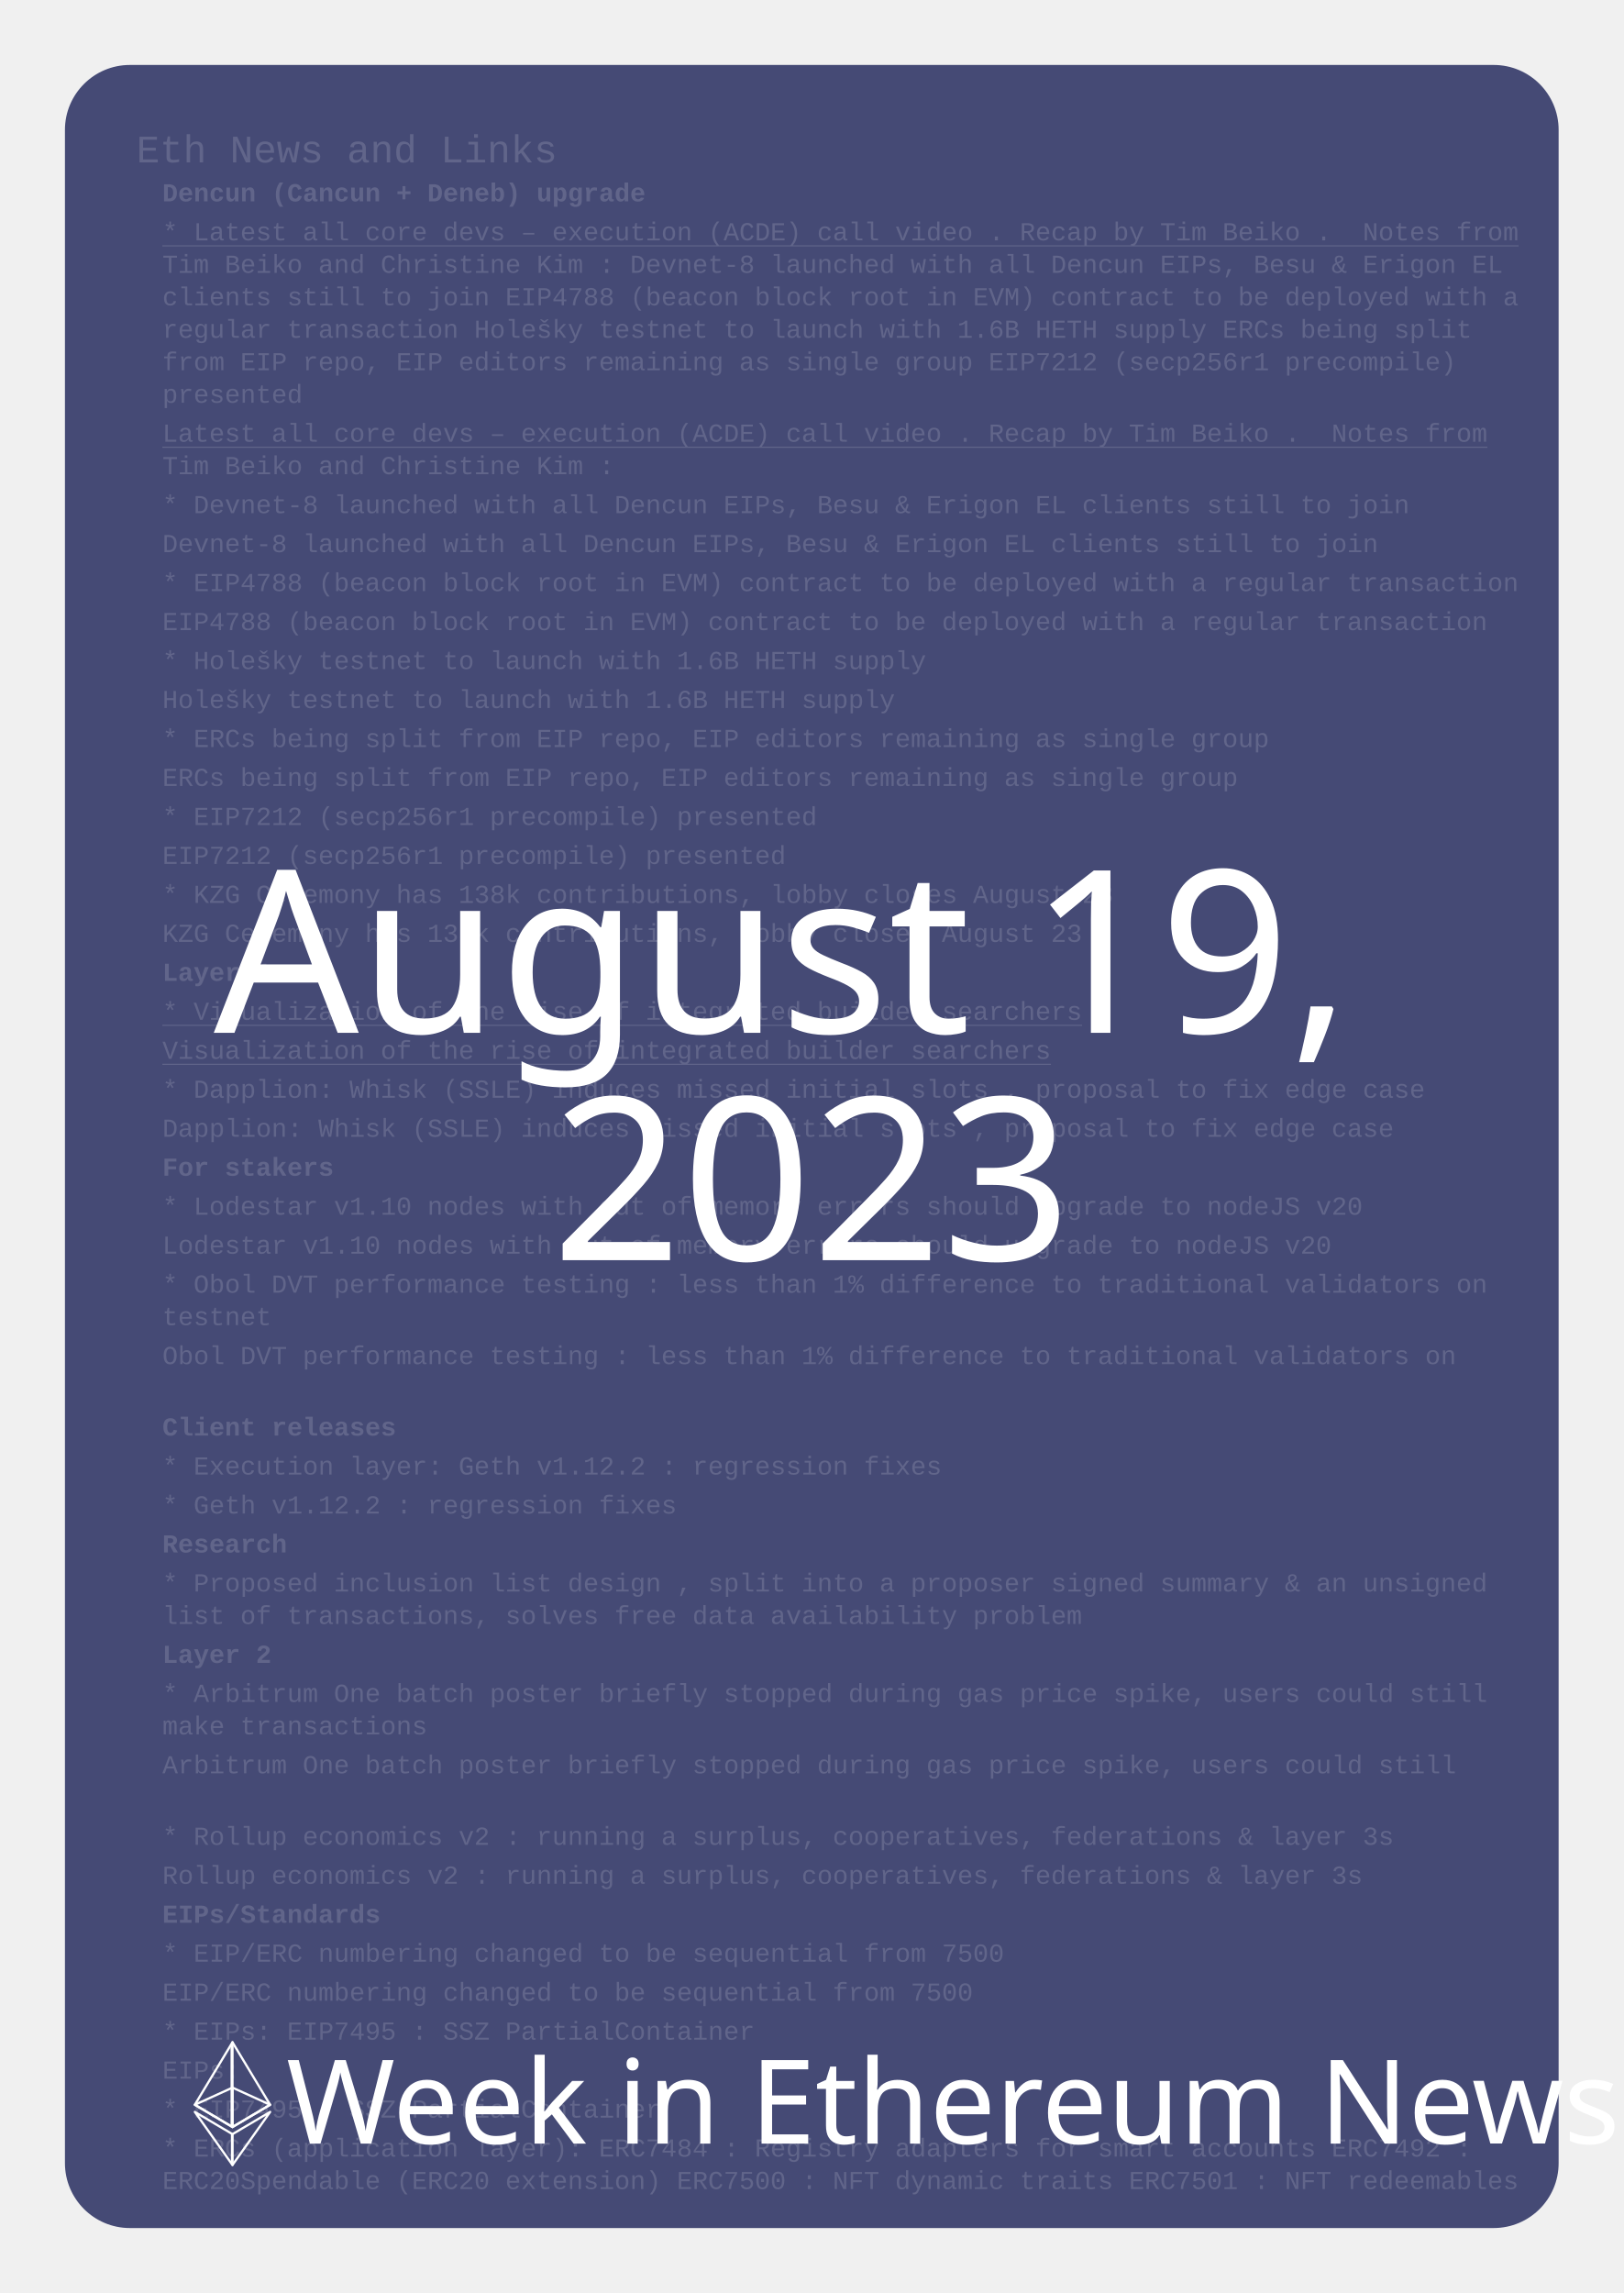
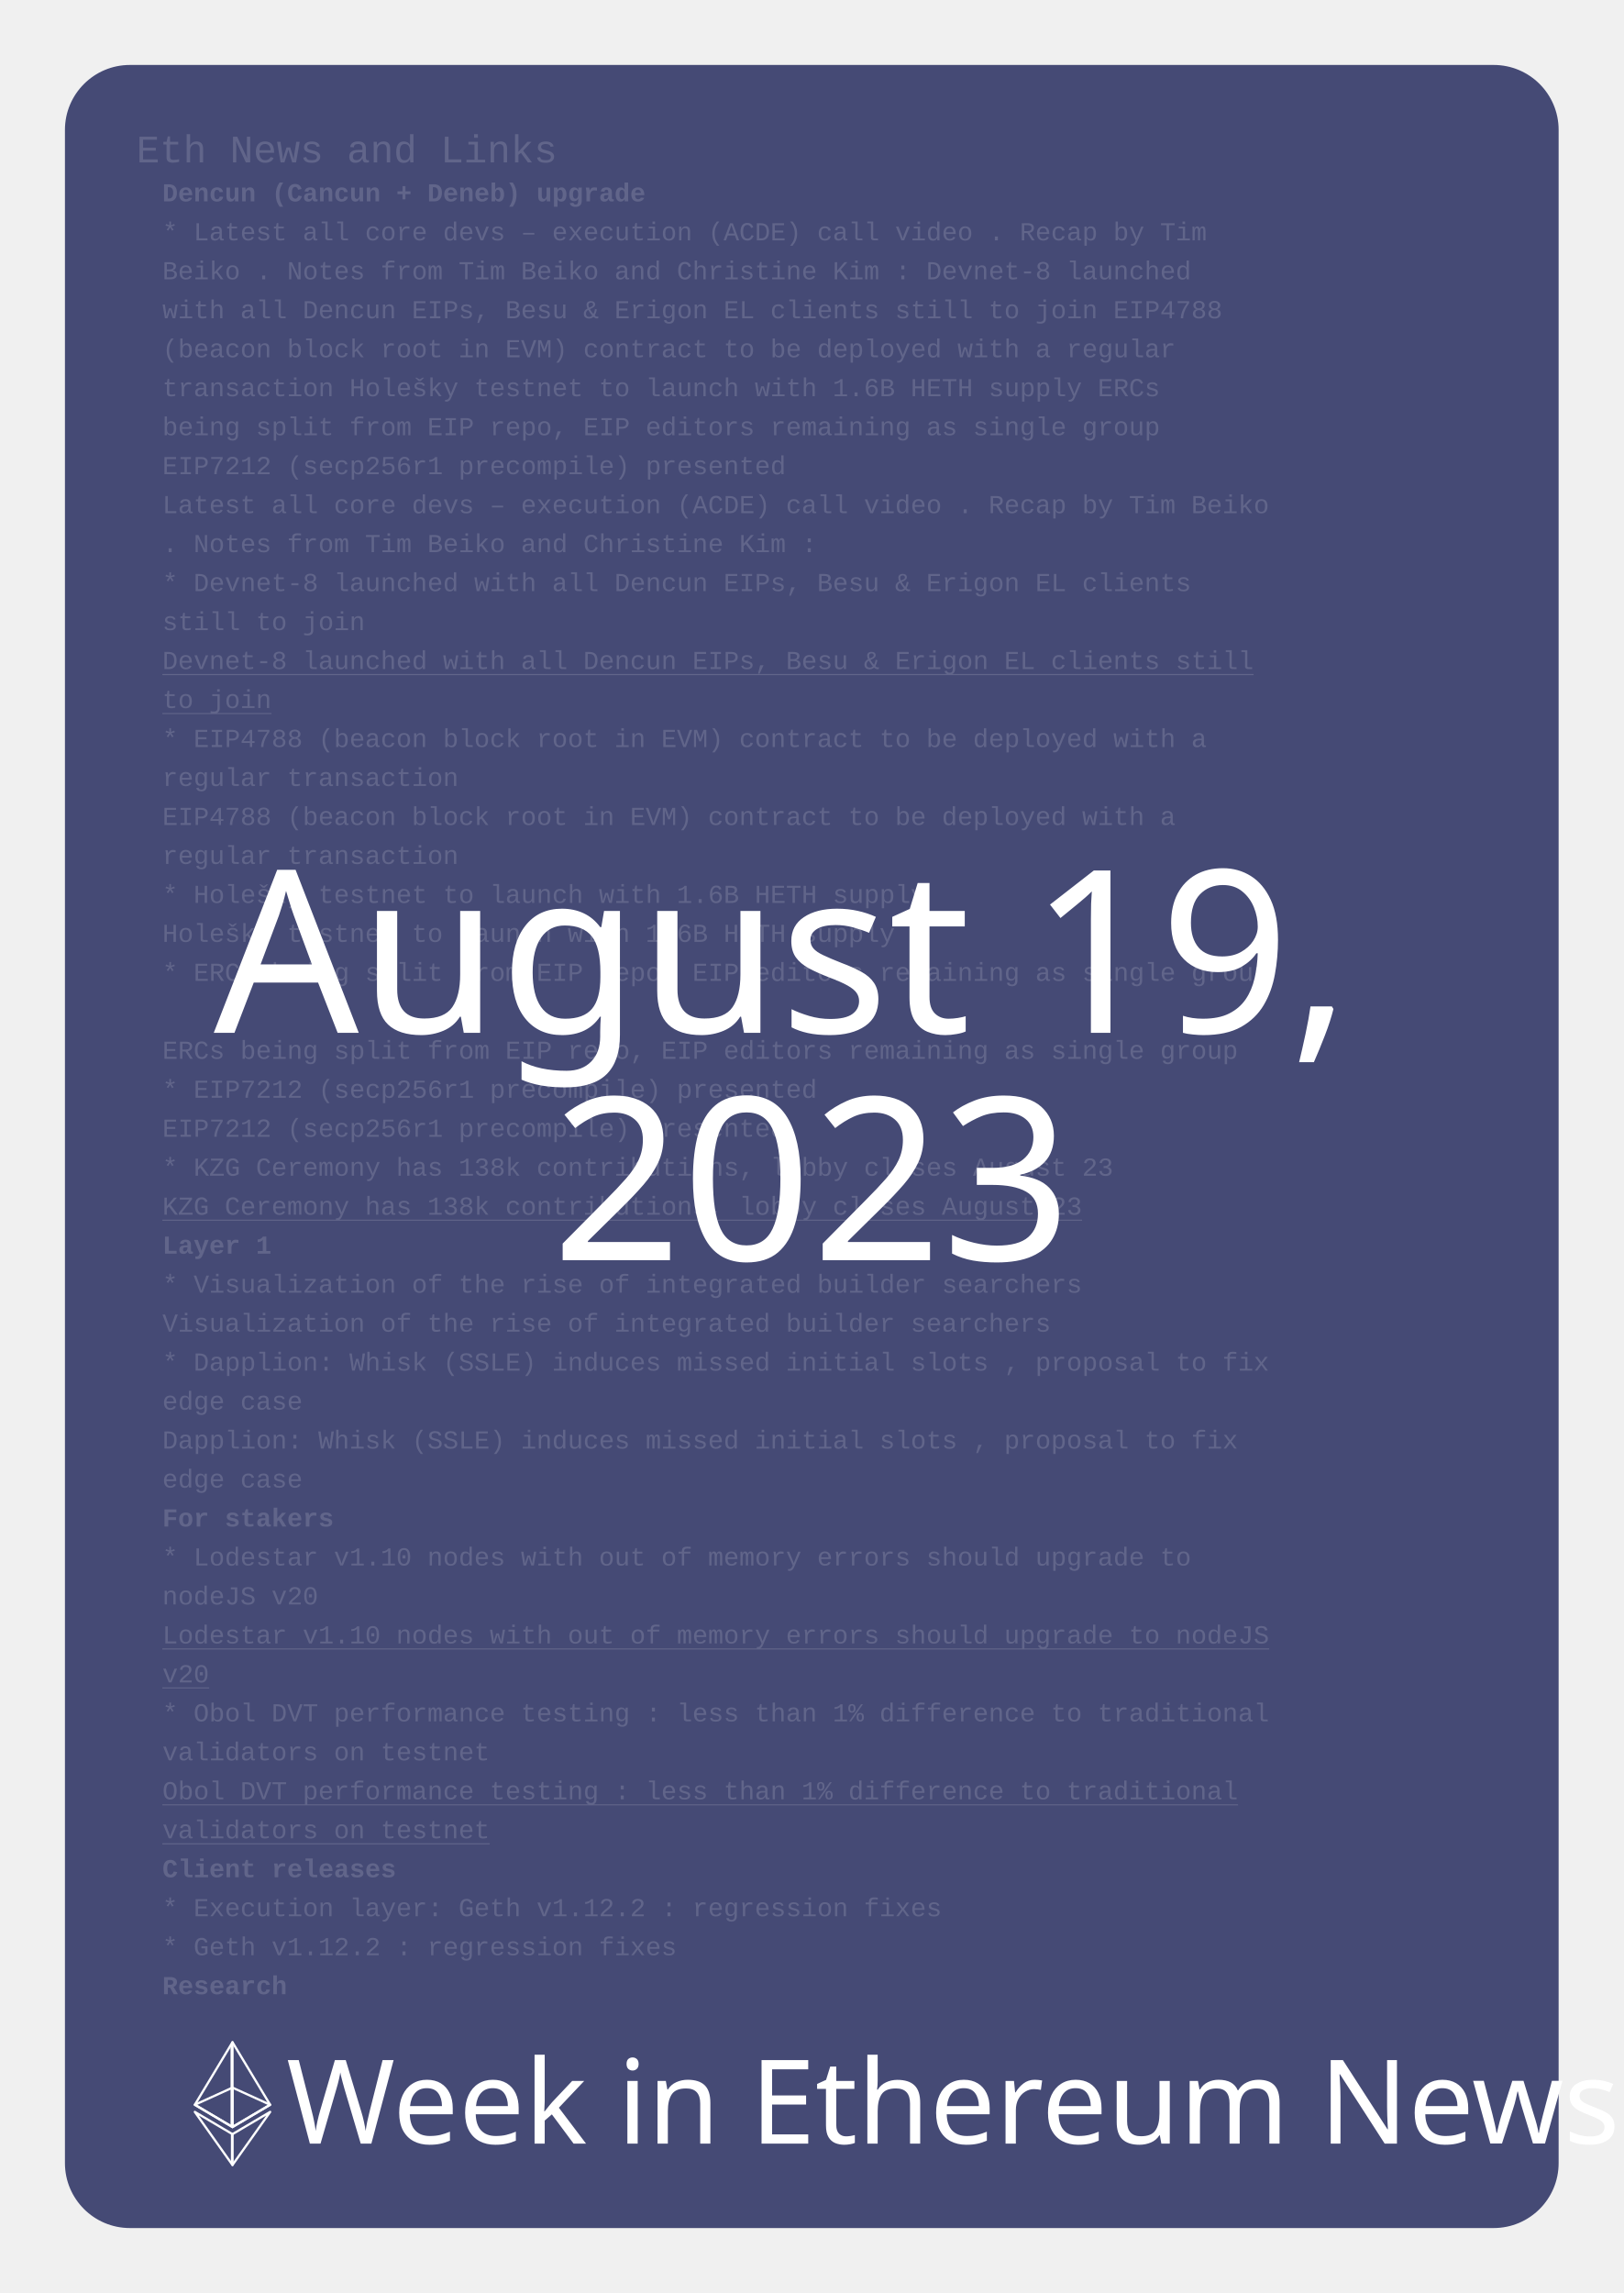
- <svg xmlns="http://www.w3.org/2000/svg" id="week-in-ethereum-news" width="500" height="706" fill="none">
+ <svg xmlns="http://www.w3.org/2000/svg" width="500" height="706">
  <rect x="20" y="20" width="460" height="666" rx="20" fill="#454A75" />
-   <text x="42" y="50" font-size="12px" font-family="Courier New" fill="#ffffff" opacity="0.15" font-weight="normal" text-decoration="none">Eth News and Links</text>
-   <text x="50" y="62" font-size="8px" font-family="Courier New" fill="#ffffff" opacity="0.15" font-weight="bold" text-decoration="none">Dencun (Cancun + Deneb) upgrade</text>
-   <text x="50" y="74" font-size="8px" font-family="Courier New" fill="#ffffff" opacity="0.15" font-weight="normal" text-decoration="underline">* Latest all core devs – execution (ACDE) call video . Recap by Tim Beiko .  Notes from</text>
-   <text x="50" y="84" font-size="8px" font-family="Courier New" fill="#ffffff" opacity="0.15" font-weight="normal" text-decoration="none">Tim Beiko and Christine Kim : Devnet-8 launched with all Dencun EIPs, Besu &amp; Erigon EL</text>
-   <text x="50" y="94" font-size="8px" font-family="Courier New" fill="#ffffff" opacity="0.15" font-weight="normal" text-decoration="none">clients still to join EIP4788 (beacon block root in EVM) contract to be deployed with a</text>
-   <text x="50" y="104" font-size="8px" font-family="Courier New" fill="#ffffff" opacity="0.15" font-weight="normal" text-decoration="none">regular transaction Holešky testnet to launch with 1.6B HETH supply ERCs being split</text>
-   <text x="50" y="114" font-size="8px" font-family="Courier New" fill="#ffffff" opacity="0.15" font-weight="normal" text-decoration="none">from EIP repo, EIP editors remaining as single group EIP7212 (secp256r1 precompile)</text>
-   <text x="50" y="124" font-size="8px" font-family="Courier New" fill="#ffffff" opacity="0.15" font-weight="normal" text-decoration="none">presented</text>
-   <text x="50" y="136" font-size="8px" font-family="Courier New" fill="#ffffff" opacity="0.15" font-weight="normal" text-decoration="underline">Latest all core devs – execution (ACDE) call video . Recap by Tim Beiko .  Notes from</text>
-   <text x="50" y="146" font-size="8px" font-family="Courier New" fill="#ffffff" opacity="0.15" font-weight="normal" text-decoration="none">Tim Beiko and Christine Kim :</text>
-   <text x="50" y="158" font-size="8px" font-family="Courier New" fill="#ffffff" opacity="0.15" font-weight="normal" text-decoration="none">* Devnet-8 launched with all Dencun EIPs, Besu &amp; Erigon EL clients still to join</text>
-   <text x="50" y="170" font-size="8px" font-family="Courier New" fill="#ffffff" opacity="0.15" font-weight="normal" text-decoration="none">Devnet-8 launched with all Dencun EIPs, Besu &amp; Erigon EL clients still to join</text>
-   <text x="50" y="182" font-size="8px" font-family="Courier New" fill="#ffffff" opacity="0.15" font-weight="normal" text-decoration="none">* EIP4788 (beacon block root in EVM) contract to be deployed with a regular transaction</text>
-   <text x="50" y="194" font-size="8px" font-family="Courier New" fill="#ffffff" opacity="0.15" font-weight="normal" text-decoration="none">EIP4788 (beacon block root in EVM) contract to be deployed with a regular transaction</text>
-   <text x="50" y="206" font-size="8px" font-family="Courier New" fill="#ffffff" opacity="0.15" font-weight="normal" text-decoration="none">* Holešky testnet to launch with 1.6B HETH supply</text>
-   <text x="50" y="218" font-size="8px" font-family="Courier New" fill="#ffffff" opacity="0.15" font-weight="normal" text-decoration="none">Holešky testnet to launch with 1.6B HETH supply</text>
-   <text x="50" y="230" font-size="8px" font-family="Courier New" fill="#ffffff" opacity="0.15" font-weight="normal" text-decoration="none">* ERCs being split from EIP repo, EIP editors remaining as single group</text>
-   <text x="50" y="242" font-size="8px" font-family="Courier New" fill="#ffffff" opacity="0.15" font-weight="normal" text-decoration="none">ERCs being split from EIP repo, EIP editors remaining as single group</text>
-   <text x="50" y="254" font-size="8px" font-family="Courier New" fill="#ffffff" opacity="0.15" font-weight="normal" text-decoration="none">* EIP7212 (secp256r1 precompile) presented</text>
-   <text x="50" y="266" font-size="8px" font-family="Courier New" fill="#ffffff" opacity="0.15" font-weight="normal" text-decoration="none">EIP7212 (secp256r1 precompile) presented</text>
-   <text x="50" y="278" font-size="8px" font-family="Courier New" fill="#ffffff" opacity="0.15" font-weight="normal" text-decoration="none">* KZG Ceremony has 138k contributions, lobby closes August 23</text>
-   <text x="50" y="290" font-size="8px" font-family="Courier New" fill="#ffffff" opacity="0.15" font-weight="normal" text-decoration="none">KZG Ceremony has 138k contributions, lobby closes August 23</text>
-   <text x="50" y="302" font-size="8px" font-family="Courier New" fill="#ffffff" opacity="0.15" font-weight="bold" text-decoration="none">Layer 1</text>
-   <text x="50" y="314" font-size="8px" font-family="Courier New" fill="#ffffff" opacity="0.15" font-weight="normal" text-decoration="underline">* Visualization of the rise of integrated builder searchers</text>
-   <text x="50" y="326" font-size="8px" font-family="Courier New" fill="#ffffff" opacity="0.15" font-weight="normal" text-decoration="underline">Visualization of the rise of integrated builder searchers</text>
-   <text x="50" y="338" font-size="8px" font-family="Courier New" fill="#ffffff" opacity="0.15" font-weight="normal" text-decoration="none">* Dapplion: Whisk (SSLE) induces missed initial slots , proposal to fix edge case</text>
-   <text x="50" y="350" font-size="8px" font-family="Courier New" fill="#ffffff" opacity="0.15" font-weight="normal" text-decoration="none">Dapplion: Whisk (SSLE) induces missed initial slots , proposal to fix edge case</text>
-   <text x="50" y="362" font-size="8px" font-family="Courier New" fill="#ffffff" opacity="0.15" font-weight="bold" text-decoration="none">For stakers</text>
-   <text x="50" y="374" font-size="8px" font-family="Courier New" fill="#ffffff" opacity="0.15" font-weight="normal" text-decoration="none">* Lodestar v1.10 nodes with out of memory errors should upgrade to nodeJS v20</text>
-   <text x="50" y="386" font-size="8px" font-family="Courier New" fill="#ffffff" opacity="0.15" font-weight="normal" text-decoration="none">Lodestar v1.10 nodes with out of memory errors should upgrade to nodeJS v20</text>
-   <text x="50" y="398" font-size="8px" font-family="Courier New" fill="#ffffff" opacity="0.15" font-weight="normal" text-decoration="none">* Obol DVT performance testing : less than 1% difference to traditional validators on</text>
-   <text x="50" y="408" font-size="8px" font-family="Courier New" fill="#ffffff" opacity="0.15" font-weight="normal" text-decoration="none">testnet</text>
-   <text x="50" y="420" font-size="8px" font-family="Courier New" fill="#ffffff" opacity="0.15" font-weight="normal" text-decoration="none">Obol DVT performance testing : less than 1% difference to traditional validators on</text>
-   <text x="50" y="442" font-size="8px" font-family="Courier New" fill="#ffffff" opacity="0.15" font-weight="bold" text-decoration="none">Client releases</text>
-   <text x="50" y="454" font-size="8px" font-family="Courier New" fill="#ffffff" opacity="0.15" font-weight="normal" text-decoration="none">* Execution layer: Geth v1.12.2 : regression fixes</text>
-   <text x="50" y="466" font-size="8px" font-family="Courier New" fill="#ffffff" opacity="0.15" font-weight="normal" text-decoration="none">* Geth v1.12.2 : regression fixes</text>
-   <text x="50" y="478" font-size="8px" font-family="Courier New" fill="#ffffff" opacity="0.15" font-weight="bold" text-decoration="none">Research</text>
-   <text x="50" y="490" font-size="8px" font-family="Courier New" fill="#ffffff" opacity="0.15" font-weight="normal" text-decoration="none">* Proposed inclusion list design , split into a proposer signed summary &amp; an unsigned</text>
-   <text x="50" y="500" font-size="8px" font-family="Courier New" fill="#ffffff" opacity="0.15" font-weight="normal" text-decoration="none">list of transactions, solves free data availability problem</text>
-   <text x="50" y="512" font-size="8px" font-family="Courier New" fill="#ffffff" opacity="0.15" font-weight="bold" text-decoration="none">Layer 2</text>
-   <text x="50" y="524" font-size="8px" font-family="Courier New" fill="#ffffff" opacity="0.15" font-weight="normal" text-decoration="none">* Arbitrum One batch poster briefly stopped during gas price spike, users could still</text>
-   <text x="50" y="534" font-size="8px" font-family="Courier New" fill="#ffffff" opacity="0.15" font-weight="normal" text-decoration="none">make transactions</text>
-   <text x="50" y="546" font-size="8px" font-family="Courier New" fill="#ffffff" opacity="0.15" font-weight="normal" text-decoration="none">Arbitrum One batch poster briefly stopped during gas price spike, users could still</text>
-   <text x="50" y="568" font-size="8px" font-family="Courier New" fill="#ffffff" opacity="0.15" font-weight="normal" text-decoration="none">* Rollup economics v2 : running a surplus, cooperatives, federations &amp; layer 3s</text>
-   <text x="50" y="580" font-size="8px" font-family="Courier New" fill="#ffffff" opacity="0.15" font-weight="normal" text-decoration="none">Rollup economics v2 : running a surplus, cooperatives, federations &amp; layer 3s</text>
-   <text x="50" y="592" font-size="8px" font-family="Courier New" fill="#ffffff" opacity="0.15" font-weight="bold" text-decoration="none">EIPs/Standards</text>
-   <text x="50" y="604" font-size="8px" font-family="Courier New" fill="#ffffff" opacity="0.15" font-weight="normal" text-decoration="none">* EIP/ERC numbering changed to be sequential from 7500</text>
-   <text x="50" y="616" font-size="8px" font-family="Courier New" fill="#ffffff" opacity="0.15" font-weight="normal" text-decoration="none">EIP/ERC numbering changed to be sequential from 7500</text>
-   <text x="50" y="628" font-size="8px" font-family="Courier New" fill="#ffffff" opacity="0.15" font-weight="normal" text-decoration="none">* EIPs: EIP7495 : SSZ PartialContainer</text>
-   <text x="50" y="640" font-size="8px" font-family="Courier New" fill="#ffffff" opacity="0.15" font-weight="normal" text-decoration="none">EIPs:</text>
-   <text x="50" y="652" font-size="8px" font-family="Courier New" fill="#ffffff" opacity="0.15" font-weight="normal" text-decoration="none">* EIP7495 : SSZ PartialContainer</text>
-   <text x="50" y="664" font-size="8px" font-family="Courier New" fill="#ffffff" opacity="0.15" font-weight="normal" text-decoration="none">* ERCs (application layer): ERC7484 : Registry adapters for smart accounts ERC7492 :</text>
-   <text x="50" y="674" font-size="8px" font-family="Courier New" fill="#ffffff" opacity="0.15" font-weight="normal" text-decoration="none">ERC20Spendable (ERC20 extension) ERC7500 : NFT dynamic traits ERC7501 : NFT redeemables</text>
+   <text x="42" y="50" font-size="12" font-family="Courier New" fill="#ffffff" opacity="0.15">Eth News and Links</text>
+   <text x="50" y="62" font-size="8" font-family="Courier New" fill="#ffffff" opacity="0.15" font-weight="bold">Dencun (Cancun + Deneb) upgrade</text>
+   <text x="50" y="74" font-size="8" font-family="Courier New" fill="#ffffff" opacity="0.15">*  Latest all core devs – execution (ACDE) call video . Recap by Tim</text>
+   <text x="50" y="86" font-size="8" font-family="Courier New" fill="#ffffff" opacity="0.15">Beiko . Notes from Tim Beiko and Christine Kim :    Devnet-8 launched</text>
+   <text x="50" y="98" font-size="8" font-family="Courier New" fill="#ffffff" opacity="0.15">with all Dencun EIPs, Besu &amp; Erigon EL clients still to join    EIP4788</text>
+   <text x="50" y="110" font-size="8" font-family="Courier New" fill="#ffffff" opacity="0.15">(beacon block root in EVM) contract to be deployed with a regular</text>
+   <text x="50" y="122" font-size="8" font-family="Courier New" fill="#ffffff" opacity="0.15">transaction    Holešky testnet to launch with 1.6B HETH supply    ERCs</text>
+   <text x="50" y="134" font-size="8" font-family="Courier New" fill="#ffffff" opacity="0.15">being split from EIP repo, EIP editors remaining as single group</text>
+   <text x="50" y="146" font-size="8" font-family="Courier New" fill="#ffffff" opacity="0.15">EIP7212 (secp256r1 precompile) presented</text>
+   <text x="50" y="158" font-size="8" font-family="Courier New" fill="#ffffff" opacity="0.15">Latest all core devs – execution (ACDE) call video . Recap by Tim Beiko</text>
+   <text x="50" y="170" font-size="8" font-family="Courier New" fill="#ffffff" opacity="0.15">. Notes from Tim Beiko and Christine Kim :</text>
+   <text x="50" y="182" font-size="8" font-family="Courier New" fill="#ffffff" opacity="0.15">*  Devnet-8 launched with all Dencun EIPs, Besu &amp; Erigon EL clients</text>
+   <text x="50" y="194" font-size="8" font-family="Courier New" fill="#ffffff" opacity="0.15">still to join</text>
+   <text x="50" y="206" font-size="8" font-family="Courier New" fill="#ffffff" opacity="0.15" text-decoration="underline">Devnet-8 launched with all Dencun EIPs, Besu &amp; Erigon EL clients still</text>
+   <text x="50" y="218" font-size="8" font-family="Courier New" fill="#ffffff" opacity="0.15" text-decoration="underline">to join</text>
+   <text x="50" y="230" font-size="8" font-family="Courier New" fill="#ffffff" opacity="0.15">*  EIP4788 (beacon block root in EVM) contract to be deployed with a</text>
+   <text x="50" y="242" font-size="8" font-family="Courier New" fill="#ffffff" opacity="0.15">regular transaction</text>
+   <text x="50" y="254" font-size="8" font-family="Courier New" fill="#ffffff" opacity="0.15">EIP4788 (beacon block root in EVM) contract to be deployed with a</text>
+   <text x="50" y="266" font-size="8" font-family="Courier New" fill="#ffffff" opacity="0.15">regular transaction</text>
+   <text x="50" y="278" font-size="8" font-family="Courier New" fill="#ffffff" opacity="0.15">*  Holešky testnet to launch with 1.6B HETH supply</text>
+   <text x="50" y="290" font-size="8" font-family="Courier New" fill="#ffffff" opacity="0.15">Holešky testnet to launch with 1.6B HETH supply</text>
+   <text x="50" y="302" font-size="8" font-family="Courier New" fill="#ffffff" opacity="0.15">*  ERCs being split from EIP repo, EIP editors remaining as single group</text>
+   <text x="50" y="314" font-size="8" font-family="Courier New" fill="#ffffff" opacity="0.15" />
+   <text x="50" y="326" font-size="8" font-family="Courier New" fill="#ffffff" opacity="0.15">ERCs being split from EIP repo, EIP editors remaining as single group</text>
+   <text x="50" y="338" font-size="8" font-family="Courier New" fill="#ffffff" opacity="0.15">*  EIP7212 (secp256r1 precompile) presented</text>
+   <text x="50" y="350" font-size="8" font-family="Courier New" fill="#ffffff" opacity="0.15">EIP7212 (secp256r1 precompile) presented</text>
+   <text x="50" y="362" font-size="8" font-family="Courier New" fill="#ffffff" opacity="0.15">*  KZG Ceremony has 138k contributions, lobby closes August 23</text>
+   <text x="50" y="374" font-size="8" font-family="Courier New" fill="#ffffff" opacity="0.15" text-decoration="underline">KZG Ceremony has 138k contributions, lobby closes August 23</text>
+   <text x="50" y="386" font-size="8" font-family="Courier New" fill="#ffffff" opacity="0.15" font-weight="bold">Layer 1</text>
+   <text x="50" y="398" font-size="8" font-family="Courier New" fill="#ffffff" opacity="0.15">*  Visualization of the rise of integrated builder searchers</text>
+   <text x="50" y="410" font-size="8" font-family="Courier New" fill="#ffffff" opacity="0.15">Visualization of the rise of integrated builder searchers</text>
+   <text x="50" y="422" font-size="8" font-family="Courier New" fill="#ffffff" opacity="0.15">*  Dapplion: Whisk (SSLE) induces missed initial slots , proposal to fix</text>
+   <text x="50" y="434" font-size="8" font-family="Courier New" fill="#ffffff" opacity="0.15">edge case</text>
+   <text x="50" y="446" font-size="8" font-family="Courier New" fill="#ffffff" opacity="0.15">Dapplion: Whisk (SSLE) induces missed initial slots , proposal to fix</text>
+   <text x="50" y="458" font-size="8" font-family="Courier New" fill="#ffffff" opacity="0.15">edge case</text>
+   <text x="50" y="470" font-size="8" font-family="Courier New" fill="#ffffff" opacity="0.15" font-weight="bold">For stakers</text>
+   <text x="50" y="482" font-size="8" font-family="Courier New" fill="#ffffff" opacity="0.15">*  Lodestar v1.10 nodes with out of memory errors should upgrade to</text>
+   <text x="50" y="494" font-size="8" font-family="Courier New" fill="#ffffff" opacity="0.15">nodeJS v20</text>
+   <text x="50" y="506" font-size="8" font-family="Courier New" fill="#ffffff" opacity="0.15" text-decoration="underline">Lodestar v1.10 nodes with out of memory errors should upgrade to nodeJS</text>
+   <text x="50" y="518" font-size="8" font-family="Courier New" fill="#ffffff" opacity="0.15" text-decoration="underline">v20</text>
+   <text x="50" y="530" font-size="8" font-family="Courier New" fill="#ffffff" opacity="0.15">*  Obol DVT performance testing : less than 1% difference to traditional</text>
+   <text x="50" y="542" font-size="8" font-family="Courier New" fill="#ffffff" opacity="0.15">validators on testnet</text>
+   <text x="50" y="554" font-size="8" font-family="Courier New" fill="#ffffff" opacity="0.15" text-decoration="underline">Obol DVT performance testing : less than 1% difference to traditional</text>
+   <text x="50" y="566" font-size="8" font-family="Courier New" fill="#ffffff" opacity="0.15" text-decoration="underline">validators on testnet</text>
+   <text x="50" y="578" font-size="8" font-family="Courier New" fill="#ffffff" opacity="0.15" font-weight="bold">Client releases</text>
+   <text x="50" y="590" font-size="8" font-family="Courier New" fill="#ffffff" opacity="0.15">* Execution layer:  Geth v1.12.2 : regression fixes</text>
+   <text x="50" y="602" font-size="8" font-family="Courier New" fill="#ffffff" opacity="0.15">* Geth v1.12.2 : regression fixes</text>
+   <text x="50" y="614" font-size="8" font-family="Courier New" fill="#ffffff" opacity="0.15" font-weight="bold">Research</text>
  <text fill="#ffffff" font-family="Calibri" font-size="70" font-weight="300" text-anchor="middle">
    <tspan x="250" y="318">August 19,</tspan>
    <tspan x="250" y="388">2023</tspan>
  </text>
  <g transform="translate(20, 300) scale(0.8)">
-     <path d="m64.496 411-.317 1.076v31.228l.317.316 14.495-8.568L64.496 411Z" stroke="#fff" stroke-width=".866" stroke-linecap="round" stroke-linejoin="round" />
-     <path d="M64.496 411 50 435.052l14.496 8.568V411Zm0 35.365-.179.218v11.124l.179.521L79 437.801l-14.504 8.564Z" stroke="#fff" stroke-width=".866" stroke-linecap="round" stroke-linejoin="round" />
-     <path d="M64.496 458.228v-11.863L50 437.801l14.496 20.427Zm0-14.608 14.495-8.568-14.495-6.589v15.157ZM50 435.052l14.496 8.568v-15.157L50 435.052Z" stroke="#fff" stroke-width=".866" stroke-linecap="round" stroke-linejoin="round" />
+     <path d="m64.496 411-.317 1.076v31.228l.317.316 14.495-8.568L64.496 411Z" stroke="#fff" stroke-width=".866" stroke-linecap="round" stroke-linejoin="round" fill="none" />
+     <path d="M64.496 411 50 435.052l14.496 8.568V411Zm0 35.365-.179.218v11.124l.179.521L79 437.801l-14.504 8.564Z" stroke="#fff" stroke-width=".866" stroke-linecap="round" stroke-linejoin="round" fill="none" />
+     <path d="M64.496 458.228v-11.863L50 437.801l14.496 20.427Zm0-14.608 14.495-8.568-14.495-6.589v15.157ZM50 435.052l14.496 8.568v-15.157L50 435.052Z" stroke="#fff" stroke-width=".866" stroke-linecap="round" stroke-linejoin="round" fill="none" />
  </g>
  <text fill="#ffffff" font-family="Calibri" font-size="36" x="88.195" y="660">Week in Ethereum News</text>
-   <style>
-       .wienText {font-family: "Courier New"; fill: white; opacity: .15;}
-       .h2 {font-size: 12px;}
-       .h3 {font-size: 10px;}
-       .tiny {font-size: 8px;}
-       .link {text-decoration: underline;}
-     </style>
</svg>
